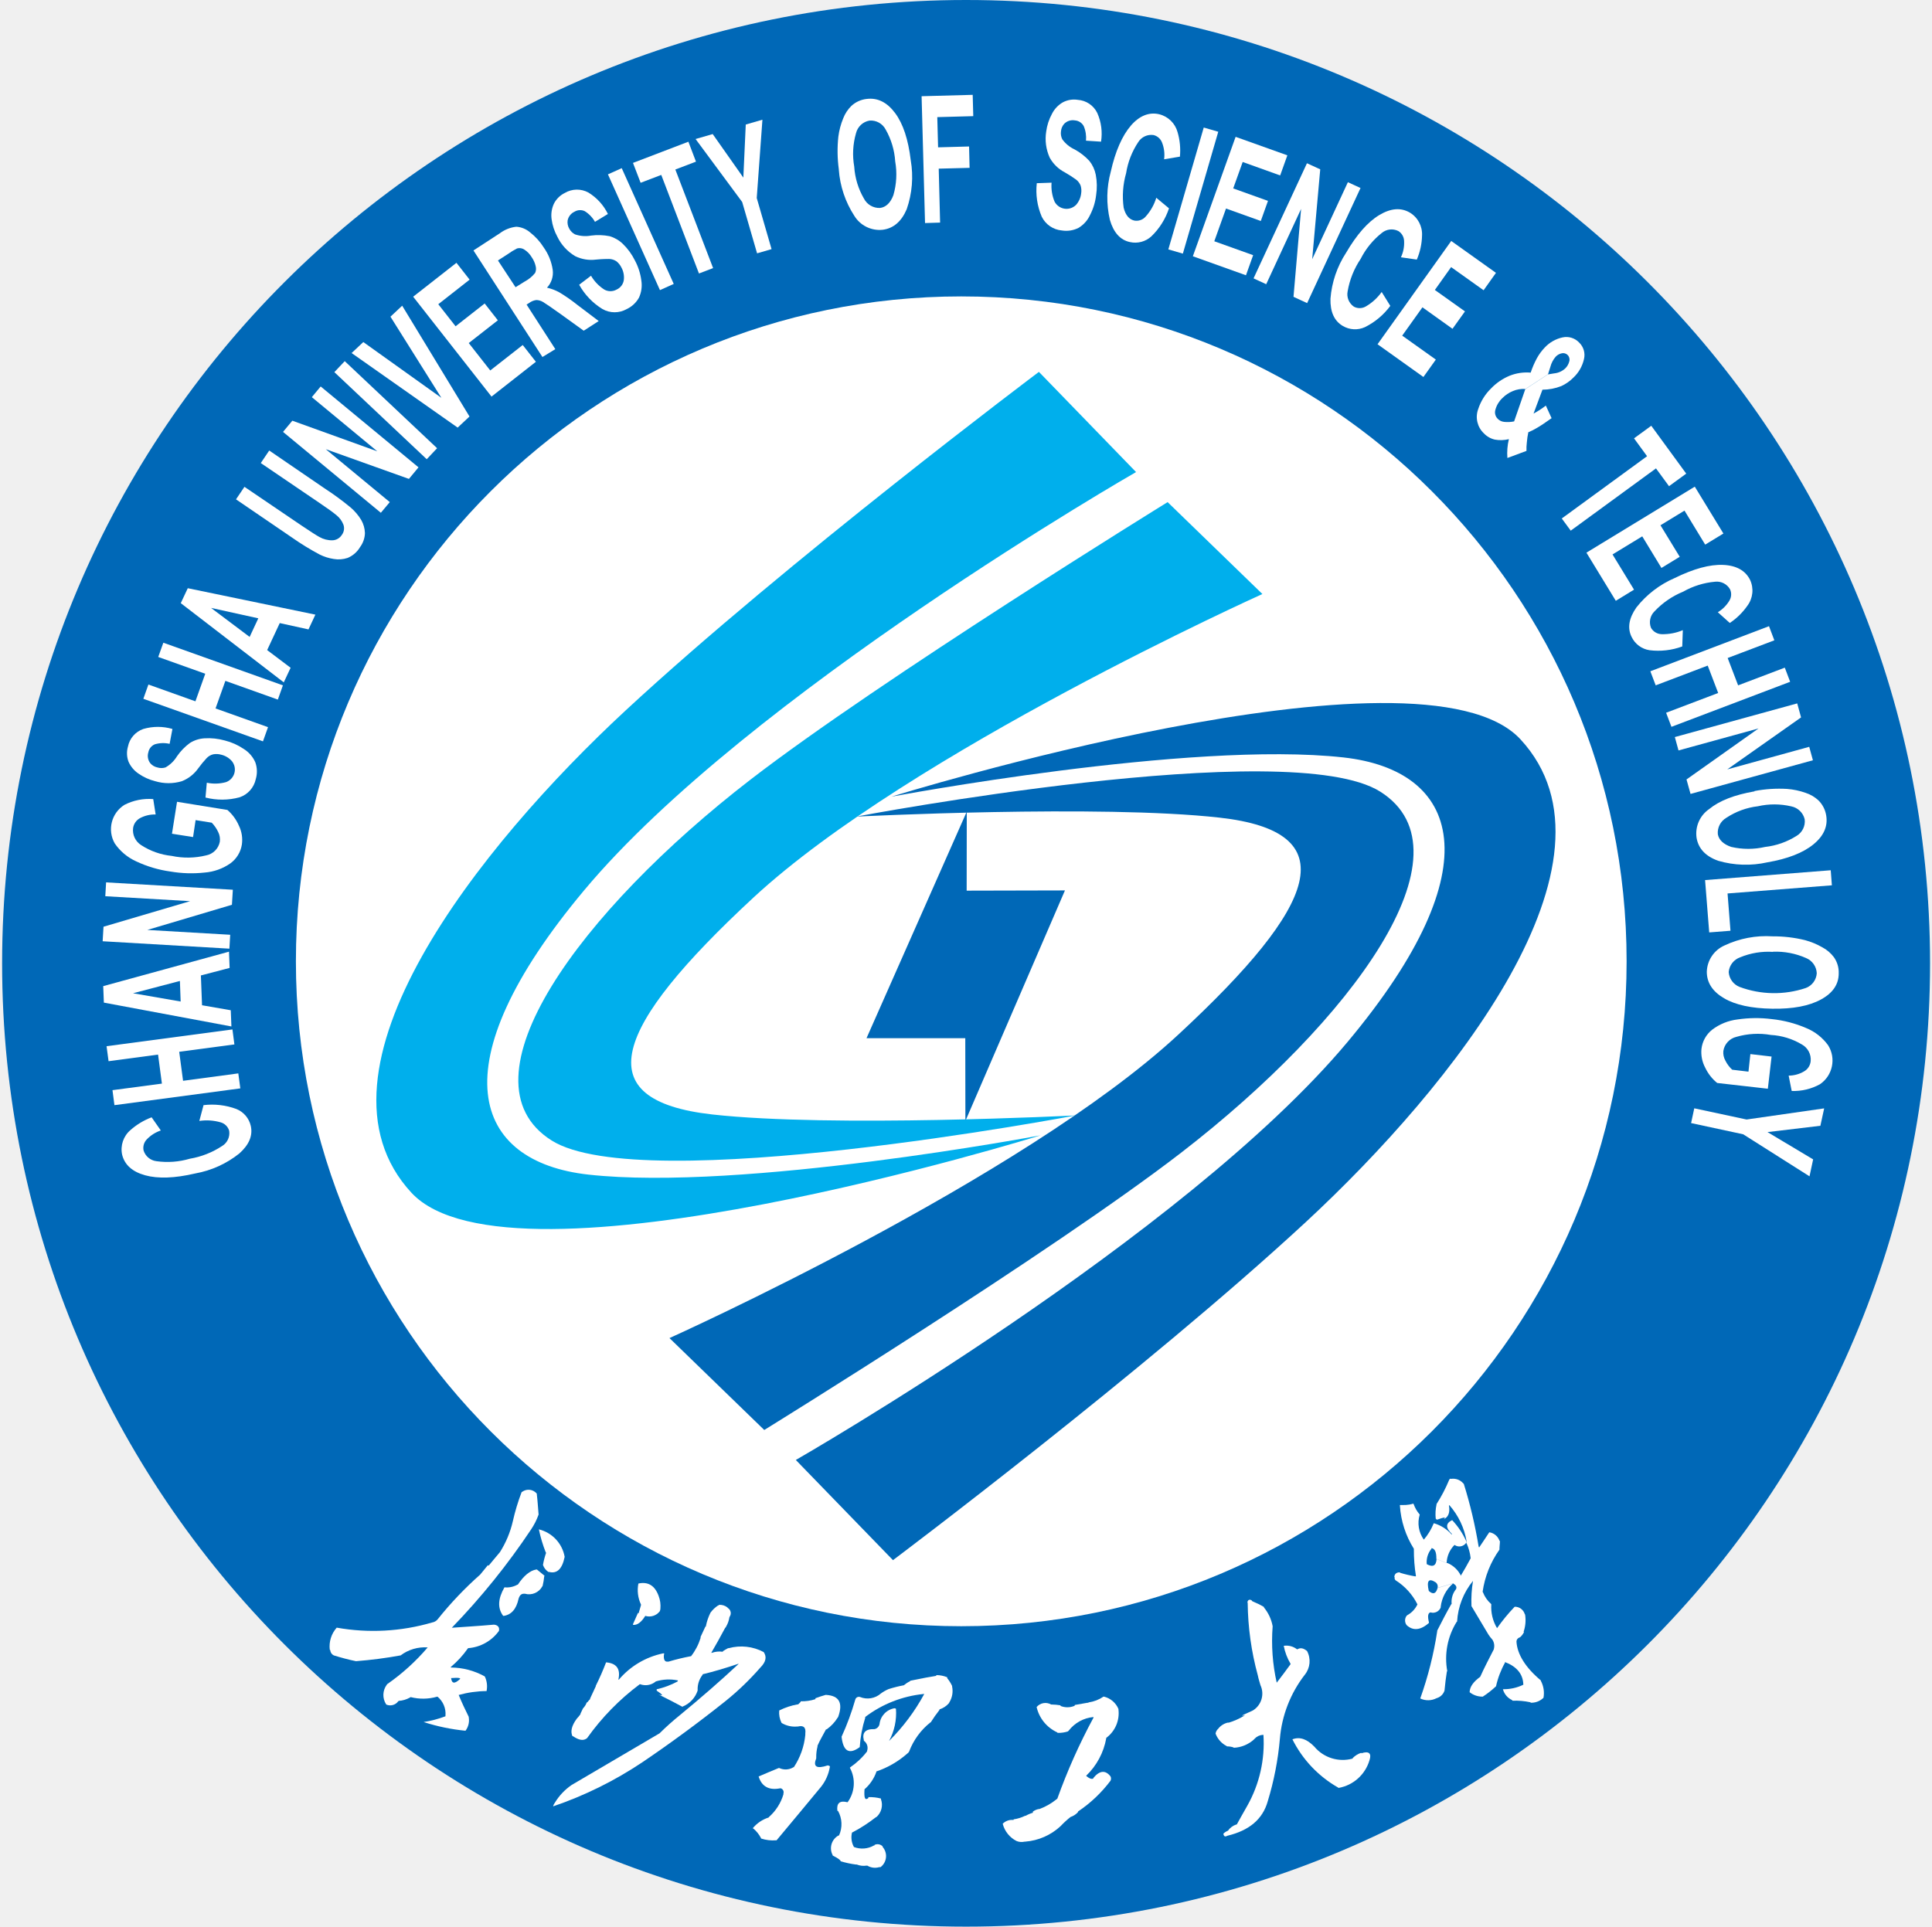
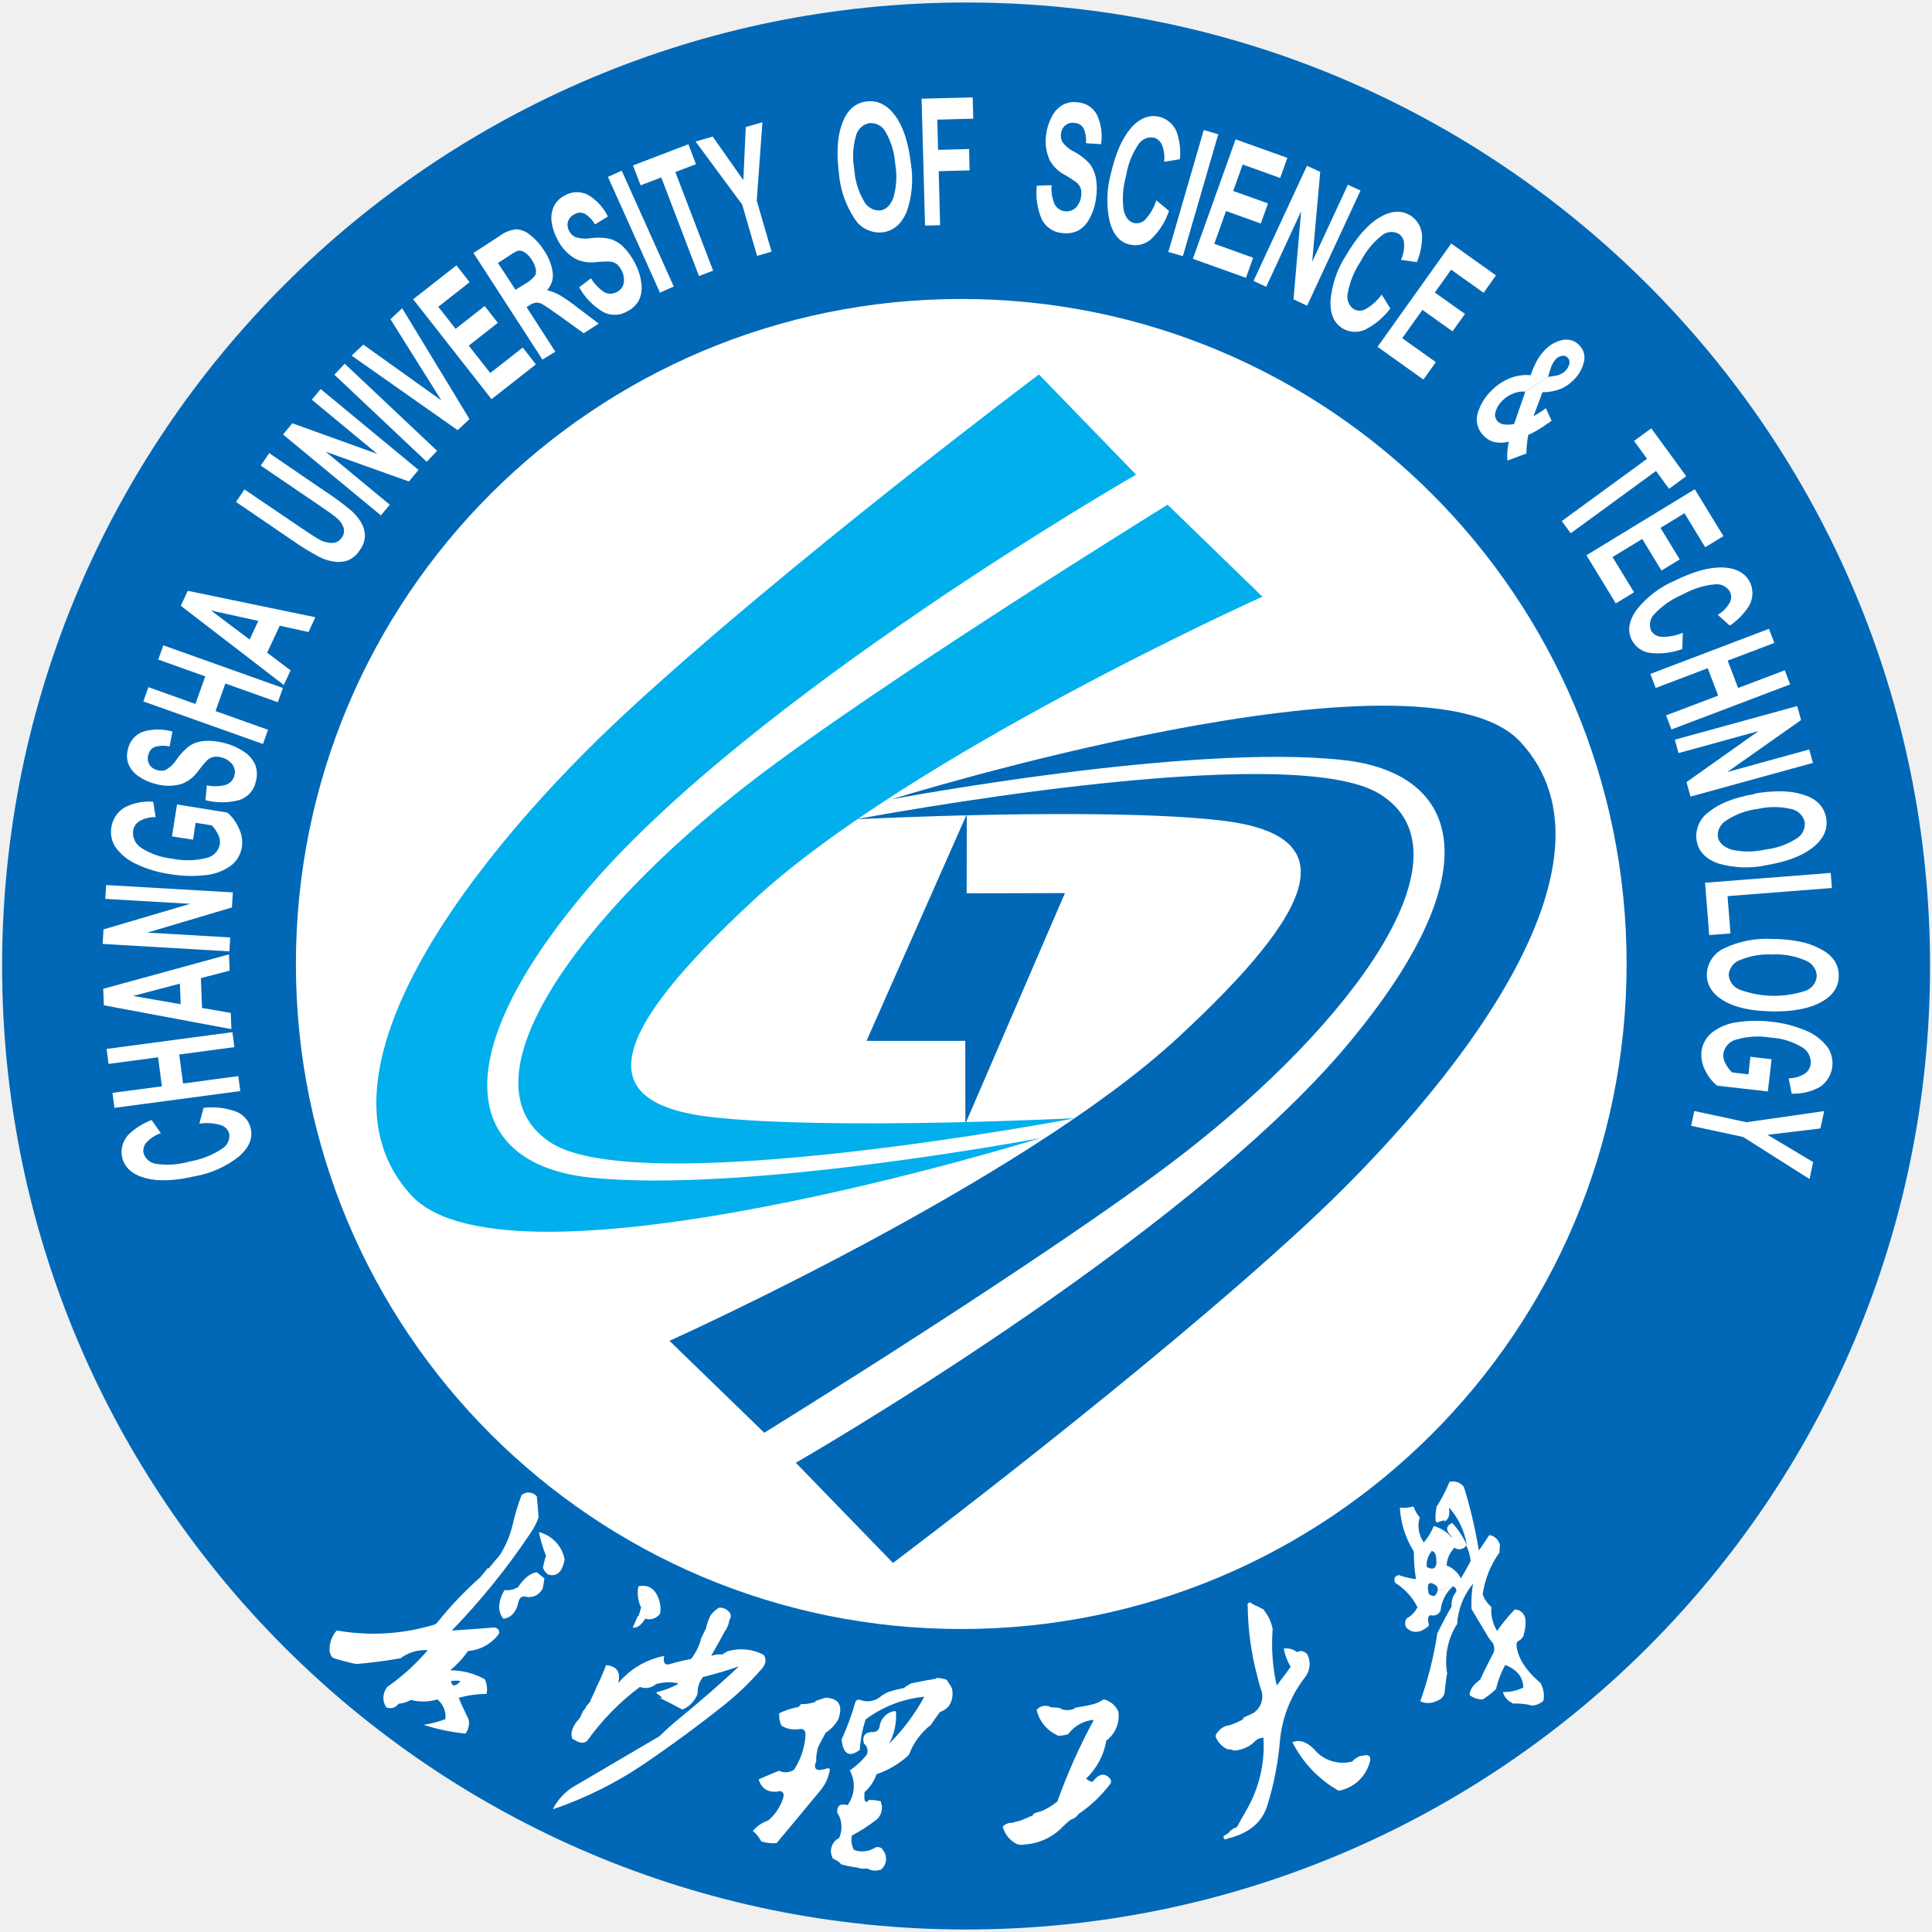
- <svg xmlns="http://www.w3.org/2000/svg" viewBox="0 0 773 771" fill="none">
+ <svg xmlns="http://www.w3.org/2000/svg" viewBox="0 0 773 771" fill="none" width="32" height="32">
  <path fill-rule="evenodd" clip-rule="evenodd" d="M772.223 385.5C772.223 598.405 599.543 771 386.534 771C173.524 771 0.845 598.405 0.845 385.5C0.845 172.594 173.524 0 386.534 0C599.543 0 772.223 172.594 772.223 385.5Z" fill="#0068B7" />
  <path fill-rule="evenodd" clip-rule="evenodd" d="M650.812 384.674C650.826 531.627 531.649 650.764 384.625 650.778C237.601 650.791 118.404 531.672 118.391 384.72C118.378 237.768 237.555 118.63 384.579 118.617C384.595 118.617 384.609 118.617 384.625 118.617C531.635 118.617 650.812 237.736 650.812 384.674Z" fill="white" />
  <path fill-rule="evenodd" clip-rule="evenodd" d="M356.681 318.812C356.681 318.812 568.523 252.976 608.31 295.825C653.343 344.443 580.873 434.899 522.594 488.92C458.198 548.549 357.28 624.339 357.28 624.339L318.411 584.249C318.411 584.249 473.791 495.149 539.2 416.923C598.053 346.535 583.702 308.261 537.544 303.112C476.114 296.285 356.681 318.812 356.681 318.812Z" fill="#0068B7" />
  <path fill-rule="evenodd" clip-rule="evenodd" d="M342.583 326.791C342.583 326.791 515.994 293.873 552.263 316.814C590.51 340.997 540.763 408.626 472.687 461.199C420.848 501.197 305.785 572.251 305.785 572.251L267.861 535.471C267.861 535.471 408.774 472.095 471.422 414.051C527.815 361.847 538.486 332.86 487.982 327.205C440.121 321.826 342.583 326.791 342.583 326.791Z" fill="#0068B7" />
  <path fill-rule="evenodd" clip-rule="evenodd" d="M386.81 324.789L346.7 415.452H386.212L386.258 448.6L426.091 356.328L386.764 356.42L386.81 324.789Z" fill="#0068B7" />
  <path fill-rule="evenodd" clip-rule="evenodd" d="M416.294 454.346C416.294 454.346 204.43 520.206 164.642 477.334C119.587 428.715 192.08 338.26 250.381 284.239C314.778 224.61 415.673 148.82 415.673 148.82L454.541 188.91C454.541 188.91 299.162 278.01 233.753 356.236C174.853 426.624 189.227 464.898 235.386 470.047C296.839 476.874 416.294 454.346 416.294 454.346Z" fill="#00AFEC" />
  <path fill-rule="evenodd" clip-rule="evenodd" d="M430.369 446.374C430.369 446.374 256.959 479.315 220.667 456.373C182.443 432.191 232.166 364.538 300.266 311.989C352.105 271.991 467.167 200.938 467.167 200.938L505.092 237.717C505.092 237.717 364.225 301.139 301.507 359.136C245.161 411.341 234.489 440.329 284.971 445.984C332.74 451.317 430.369 446.374 430.369 446.374Z" fill="#00AFEC" />
  <path fill-rule="evenodd" clip-rule="evenodd" d="M79.754 448.575L81.433 442.254C85.87 441.712 90.373 442.239 94.565 443.793C97.481 444.966 99.637 447.49 100.338 450.552C101.211 454.39 99.694 458.091 95.738 461.609C90.628 465.689 84.581 468.432 78.144 469.586C69.91 471.517 63.218 471.747 58.066 470.322C52.914 468.897 49.878 466.16 48.866 462.091C48.077 458.429 49.368 454.632 52.224 452.207C54.704 450.014 57.565 448.292 60.665 447.126L64.344 452.392C62.222 453.102 60.304 454.315 58.756 455.931C57.599 457.103 57.108 458.78 57.445 460.391C58.166 462.722 60.195 464.406 62.62 464.689C67.078 465.31 71.618 464.974 75.936 463.7C80.56 462.919 84.971 461.182 88.884 458.598C90.974 457.329 92.084 454.917 91.69 452.506C91.21 450.853 89.902 449.572 88.24 449.126C85.484 448.336 82.589 448.147 79.754 448.575Z" fill="white" />
  <path fill-rule="evenodd" clip-rule="evenodd" d="M96.152 435.546L45.785 442.258L45.003 436.258L64.781 433.638L63.241 422.029L43.439 424.673L42.634 418.673L93.001 411.961L93.783 417.96L71.704 420.903L73.245 432.511L95.347 429.546L96.152 435.546Z" fill="white" />
  <path fill-rule="evenodd" clip-rule="evenodd" d="M91.621 380.836L91.874 387.341L80.375 390.352L80.835 402.283L92.334 404.283L92.587 410.765L41.553 401.225L41.3 394.628L91.621 380.836ZM71.98 392.559L53.236 397.479L72.279 400.789L71.98 392.559Z" fill="white" />
  <path fill-rule="evenodd" clip-rule="evenodd" d="M91.782 379.636L41.07 376.671L41.415 370.855L76.074 360.626L42.128 358.649L42.45 353.109L93.162 356.051L92.794 362.074L58.94 372.142L92.104 374.073L91.782 379.636Z" fill="white" />
  <path fill-rule="evenodd" clip-rule="evenodd" d="M77.247 334.973L68.806 333.639L70.83 320.858L90.977 324.122C92.964 325.84 94.537 327.987 95.577 330.398C96.728 332.74 97.145 335.377 96.773 337.961C96.305 340.986 94.65 343.701 92.173 345.501C89.131 347.627 85.572 348.898 81.87 349.179C77.311 349.678 72.705 349.537 68.185 348.765C63.402 348.108 58.748 346.719 54.386 344.65C50.959 343.085 48.025 340.611 45.9 337.501C42.856 332.143 44.581 325.338 49.809 322.077C53.355 320.258 57.336 319.463 61.309 319.778L62.275 325.938C60.124 325.872 57.993 326.364 56.088 327.364C54.571 328.159 53.522 329.626 53.259 331.318C52.899 334.053 54.166 336.745 56.502 338.214C60.167 340.591 64.345 342.064 68.691 342.512C73.247 343.489 77.966 343.418 82.49 342.306C85.234 341.775 87.387 339.641 87.941 336.903C88.137 335.55 87.912 334.17 87.297 332.95C86.652 331.573 85.782 330.315 84.721 329.226L78.259 328.191L77.247 334.973Z" fill="white" />
  <path fill-rule="evenodd" clip-rule="evenodd" d="M82.215 319.159L82.743 313.228C85.278 313.762 87.904 313.683 90.402 312.998C93.192 312.012 94.654 308.953 93.667 306.162C93.475 305.619 93.195 305.109 92.84 304.654C91.702 303.33 90.171 302.406 88.47 302.01C87.453 301.721 86.384 301.668 85.342 301.85C84.321 302.091 83.394 302.627 82.674 303.39C81.484 304.67 80.37 306.022 79.34 307.436C77.701 309.78 75.404 311.589 72.739 312.631C69.28 313.661 65.596 313.661 62.137 312.631C59.721 312.033 57.437 310.999 55.398 309.573C53.668 308.399 52.299 306.767 51.442 304.861C50.697 302.921 50.608 300.788 51.189 298.792C51.834 295.503 54.182 292.804 57.353 291.712C61.153 290.606 65.19 290.606 68.99 291.712L67.863 297.666C65.91 297.222 63.875 297.284 61.953 297.85C60.602 298.408 59.624 299.608 59.354 301.045C58.882 302.548 59.174 304.187 60.136 305.436C60.866 306.293 61.861 306.884 62.965 307.114C64.019 307.449 65.153 307.449 66.207 307.114C68.099 306.047 69.683 304.512 70.807 302.654C72.225 300.601 73.973 298.799 75.982 297.321C77.735 296.222 79.736 295.583 81.8 295.459C84.552 295.287 87.312 295.583 89.965 296.333C92.675 297.011 95.245 298.162 97.555 299.735C99.592 301.008 101.195 302.866 102.155 305.068C102.924 307.229 102.989 309.58 102.339 311.78C101.622 315.187 99.154 317.959 95.853 319.067C91.391 320.276 86.692 320.306 82.215 319.159Z" fill="white" />
  <path fill-rule="evenodd" clip-rule="evenodd" d="M105.213 296.672L57.353 279.639L59.377 273.938L78.19 280.65L82.123 269.616L63.31 262.904L65.356 257.203L113.194 274.26L111.17 279.961L90.172 272.467L86.239 283.501L107.237 290.994L105.213 296.672Z" fill="white" />
  <path fill-rule="evenodd" clip-rule="evenodd" d="M126.188 245.965L123.428 251.873L111.929 249.344L106.892 260.148L116.275 267.228L113.539 273.067L72.325 241.368L75.131 235.391L126.188 245.965ZM103.35 247.436L84.445 243.275L99.878 254.884L103.35 247.436Z" fill="white" />
  <path fill-rule="evenodd" clip-rule="evenodd" d="M94.427 199.828L97.808 194.817L120.646 210.31C124.279 212.77 126.671 214.287 127.821 214.908C129.396 215.803 131.184 216.256 132.996 216.218C134.535 216.175 135.951 215.364 136.767 214.057C137.669 212.875 137.903 211.314 137.389 209.92C136.815 208.45 135.862 207.157 134.628 206.173C133.295 205.046 130.949 203.368 127.614 201.115L104.34 185.3L107.72 180.289L129.799 195.392C133.423 197.742 136.909 200.298 140.24 203.046C141.939 204.487 143.392 206.195 144.541 208.104C145.452 209.696 145.958 211.488 146.013 213.322C145.955 215.337 145.281 217.287 144.081 218.908C142.934 220.873 141.172 222.408 139.068 223.275C137.282 223.864 135.379 224.006 133.525 223.689C131.574 223.394 129.68 222.797 127.913 221.919C124.103 219.898 120.424 217.641 116.897 215.161L94.427 199.828Z" fill="white" />
  <path fill-rule="evenodd" clip-rule="evenodd" d="M152.383 205.205L113.24 172.839L116.966 168.356L150.957 180.609L124.763 158.931L128.304 154.656L167.448 187.022L163.607 191.643L130.35 179.758L155.949 200.93L152.383 205.205Z" fill="white" />
  <path d="M133.779 148.922L137.93 144.524L174.885 179.369L170.735 183.766L133.779 148.922Z" fill="white" />
  <path fill-rule="evenodd" clip-rule="evenodd" d="M183.11 171.116L140.677 141.278L145.369 136.887L176.601 159.208L156.224 126.727L160.916 122.336L187.848 166.679L183.11 171.116Z" fill="white" />
  <path fill-rule="evenodd" clip-rule="evenodd" d="M196.656 158.71L165.308 118.734L182.627 105.172L187.894 111.907L175.359 121.746L182.282 130.573L193.919 121.447L199.186 128.182L187.548 137.285L196.151 148.25L209.145 138.067L214.412 144.779L196.656 158.71Z" fill="white" />
  <path fill-rule="evenodd" clip-rule="evenodd" d="M217.033 142.87L189.434 100.228L200.015 93.332C201.932 91.889 204.205 90.992 206.592 90.734C208.641 90.877 210.587 91.684 212.134 93.033C214.283 94.707 216.12 96.746 217.562 99.056C219.46 101.722 220.691 104.805 221.15 108.044C221.478 110.629 220.635 113.225 218.85 115.124C220.587 115.517 222.258 116.151 223.818 117.009C226.367 118.545 228.81 120.25 231.132 122.112L239.549 128.48L233.546 132.342L223.979 125.446C220.529 122.986 218.298 121.469 217.263 120.848C216.453 120.35 215.523 120.081 214.573 120.067C213.536 120.202 212.553 120.607 211.72 121.239L210.686 121.883L222.184 139.721L217.033 142.87ZM206.27 114.94L209.972 112.642C211.571 111.793 212.98 110.627 214.112 109.217C214.493 108.363 214.566 107.405 214.32 106.504C214.036 105.233 213.504 104.03 212.756 102.964C212.032 101.732 211.033 100.685 209.834 99.906C208.969 99.307 207.879 99.13 206.868 99.424C205.564 100.098 204.311 100.866 203.119 101.723L199.232 104.228L206.27 114.94Z" fill="white" />
  <path fill-rule="evenodd" clip-rule="evenodd" d="M231.729 113.95L236.467 110.341C237.776 112.581 239.595 114.48 241.78 115.881C243.307 116.741 245.175 116.741 246.701 115.881C248.274 115.185 249.372 113.722 249.6 112.019C249.8 110.286 249.455 108.534 248.61 107.008C248.141 106.065 247.475 105.234 246.655 104.571C245.789 103.989 244.776 103.663 243.735 103.629C242.907 103.629 241.159 103.629 238.468 103.881C235.628 104.253 232.739 103.781 230.165 102.525C227.051 100.69 224.553 97.968 222.99 94.709C221.797 92.526 221.017 90.141 220.69 87.675C220.407 85.566 220.734 83.42 221.633 81.491C222.582 79.634 224.107 78.134 225.979 77.215C228.865 75.507 232.435 75.437 235.386 77.031C238.77 79.088 241.49 82.072 243.229 85.629L238.054 88.778C237.068 87.034 235.66 85.564 233.96 84.502C232.638 83.878 231.088 83.965 229.843 84.732C228.425 85.393 227.408 86.692 227.107 88.226C226.954 89.356 227.181 90.504 227.75 91.491C228.265 92.473 229.068 93.275 230.05 93.789C232.12 94.502 234.337 94.669 236.49 94.272C238.963 93.948 241.474 94.033 243.919 94.525C245.906 95.107 247.723 96.164 249.209 97.605C251.187 99.529 252.819 101.776 254.038 104.249C255.361 106.717 256.225 109.404 256.591 112.18C256.977 114.519 256.657 116.92 255.671 119.076C254.567 121.089 252.851 122.699 250.772 123.674C247.76 125.397 244.057 125.397 241.044 123.674C237.153 121.288 233.944 117.939 231.729 113.95Z" fill="white" />
  <path d="M243.237 69.773L248.756 67.297L269.566 113.621L264.047 116.098L243.237 69.773Z" fill="white" />
  <path fill-rule="evenodd" clip-rule="evenodd" d="M279.659 109.444L264.571 69.998L256.315 73.147L253.257 65.193L275.427 56.711L278.463 64.688L270.206 67.837L285.316 107.284L279.659 109.444Z" fill="white" />
  <path fill-rule="evenodd" clip-rule="evenodd" d="M302.911 101.375L296.954 80.847L278.302 55.63L285.155 53.653L297.414 71.078L298.38 49.837L305.049 47.906L302.773 79.238L308.706 99.697L302.911 101.375Z" fill="white" />
  <path fill-rule="evenodd" clip-rule="evenodd" d="M335.615 67.769C335.019 63.417 334.957 59.009 335.431 54.643C335.755 52.148 336.403 49.705 337.363 47.379C338.085 45.491 339.207 43.782 340.651 42.368C342.353 40.801 344.515 39.826 346.815 39.586C351.185 39.057 354.956 40.965 358.153 45.264C361.35 49.563 363.398 55.838 364.386 64.091C365.52 70.665 364.965 77.42 362.776 83.722C360.676 88.657 357.471 91.4 353.162 91.952C348.609 92.44 344.182 90.254 341.801 86.343C338.225 80.83 336.097 74.505 335.615 67.953V67.769ZM341.778 66.688C342.063 71.192 343.395 75.569 345.665 79.469C346.893 81.869 349.41 83.333 352.105 83.216C354.404 82.941 356.267 81.239 357.441 78.113C358.717 73.723 358.969 69.099 358.176 64.597C357.889 60.109 356.582 55.747 354.359 51.839C353.123 49.463 350.589 48.052 347.919 48.252C345.263 48.707 343.131 50.694 342.491 53.31C341.236 57.649 340.992 62.218 341.778 66.665V66.688Z" fill="white" />
  <path fill-rule="evenodd" clip-rule="evenodd" d="M370.113 89.261L368.733 38.505L389.179 37.953L389.408 46.481L375.011 46.872L375.333 58.964L387.729 58.619L387.937 67.17L375.587 67.492L376.139 89.077L370.113 89.261Z" fill="white" />
  <path fill-rule="evenodd" clip-rule="evenodd" d="M414.823 73.31L420.733 73.103C420.525 75.683 420.936 78.275 421.929 80.666C423.309 83.311 426.574 84.337 429.22 82.957C429.702 82.705 430.144 82.383 430.53 81.999C431.669 80.714 432.384 79.108 432.577 77.402C432.745 76.365 432.673 75.304 432.37 74.298C431.993 73.319 431.349 72.467 430.507 71.839C429.068 70.799 427.571 69.84 426.022 68.965C423.479 67.649 421.384 65.609 419.997 63.103C418.508 59.815 418.019 56.162 418.595 52.598C418.923 50.132 419.703 47.748 420.894 45.564C421.855 43.642 423.357 42.043 425.218 40.967C427.053 39.982 429.162 39.627 431.221 39.955C434.571 40.177 437.548 42.178 439.017 45.196C440.617 48.802 441.147 52.793 440.535 56.69L434.509 56.299C434.691 54.316 434.385 52.319 433.612 50.483C432.909 49.166 431.582 48.3 430.093 48.185C428.545 47.903 426.959 48.392 425.839 49.495C425.064 50.327 424.594 51.396 424.504 52.529C424.343 53.621 424.52 54.736 425.011 55.724C426.266 57.473 427.954 58.866 429.909 59.77C432.126 60.967 434.13 62.521 435.843 64.368C437.134 65.982 438.016 67.882 438.419 69.908C438.934 72.615 438.983 75.391 438.557 78.114C438.233 80.891 437.407 83.586 436.119 86.068C435.137 88.2 433.534 89.986 431.52 91.194C429.461 92.236 427.127 92.598 424.85 92.229C421.384 91.929 418.329 89.835 416.801 86.712C414.995 82.49 414.314 77.873 414.823 73.31Z" fill="white" />
  <path fill-rule="evenodd" clip-rule="evenodd" d="M462.637 79.144L467.72 83.374C466.317 87.621 463.902 91.463 460.682 94.569C458.37 96.707 455.15 97.567 452.08 96.868C448.216 96.04 445.549 93.075 444.077 88.017C442.586 81.652 442.706 75.016 444.421 68.708C446.261 60.455 449.021 54.295 452.425 50.318C455.829 46.341 459.739 44.755 463.81 45.72C467.369 46.599 470.178 49.334 471.146 52.87C472.083 56.052 472.402 59.383 472.089 62.685L465.765 63.743C466.055 61.52 465.786 59.261 464.982 57.168C464.433 55.611 463.135 54.436 461.533 54.042C459.113 53.688 456.712 54.797 455.415 56.869C452.917 60.616 451.262 64.859 450.562 69.305C449.277 73.784 448.941 78.482 449.574 83.098C450.309 86.071 451.735 87.795 453.851 88.27C455.576 88.582 457.334 87.94 458.451 86.592C460.369 84.441 461.798 81.9 462.637 79.144Z" fill="white" />
  <path d="M467.458 99.805L481.623 51.038L487.432 52.724L473.267 101.49L467.458 99.805Z" fill="white" />
  <path fill-rule="evenodd" clip-rule="evenodd" d="M477.264 102.549L494.375 54.758L515.074 62.16L512.199 70.205L497.204 64.826L493.409 75.4L507.323 80.389L504.449 88.434L490.534 83.446L485.842 96.549L501.389 102.112L498.515 110.158L477.264 102.549Z" fill="white" />
  <path fill-rule="evenodd" clip-rule="evenodd" d="M501.55 111.395L522.917 65.328L528.229 67.765L525.01 103.74L539.292 72.914L544.351 75.236L522.986 121.303L517.535 118.774L520.571 83.603L506.611 113.74L501.55 111.395Z" fill="white" />
  <path fill-rule="evenodd" clip-rule="evenodd" d="M552.814 116.845L556.265 122.408C553.606 126.007 550.129 128.922 546.122 130.914C543.264 132.216 539.947 132.036 537.245 130.431C533.841 128.431 532.185 124.799 532.323 119.535C532.832 112.977 534.982 106.653 538.578 101.145C542.856 93.835 547.279 88.808 551.849 86.065C556.448 83.306 560.496 82.985 564.084 85.077C567.287 87.003 569.162 90.541 568.96 94.272C568.893 97.58 568.183 100.844 566.867 103.88L560.519 102.961C561.474 100.931 561.909 98.695 561.785 96.455C561.739 94.821 560.873 93.319 559.485 92.456C557.302 91.364 554.675 91.681 552.814 93.26C549.294 96.059 546.421 99.589 544.397 103.605C541.773 107.505 540.002 111.915 539.2 116.547C538.705 118.925 539.696 121.366 541.706 122.73C543.243 123.551 545.103 123.49 546.582 122.569C549.038 121.119 551.161 119.169 552.814 116.845Z" fill="white" />
  <path fill-rule="evenodd" clip-rule="evenodd" d="M551.158 137.761L580.643 96.43L598.537 109.188L593.591 116.153L580.597 106.889L574.089 116.038L586.14 124.612L581.149 131.577L569.121 122.98L561.025 134.313L574.48 143.899L569.511 150.864L551.158 137.761Z" fill="white" />
  <path fill-rule="evenodd" clip-rule="evenodd" d="M610.841 180.404L603.113 183.277C602.911 180.748 603.113 178.203 603.711 175.737C601.873 176.193 599.962 176.256 598.099 175.921C596.43 175.54 594.912 174.677 593.729 173.439C591.075 170.954 590.17 167.123 591.429 163.715C592.456 160.57 594.231 157.722 596.605 155.416C598.698 153.237 601.218 151.515 604.01 150.359C606.68 149.294 609.564 148.869 612.428 149.118C613.09 147.117 613.929 145.178 614.935 143.325C615.797 141.758 616.864 140.313 618.108 139.026C620.001 137.009 622.464 135.614 625.169 135.026C627.602 134.487 630.139 135.274 631.838 137.095C633.619 138.808 634.347 141.342 633.747 143.739C633.106 146.566 631.632 149.136 629.516 151.118C628.115 152.545 626.461 153.698 624.64 154.52C622.25 155.455 619.709 155.939 617.142 155.945L613.577 165.508C615.302 164.579 616.949 163.51 618.499 162.313L620.799 167.347C618.223 169.186 616.261 170.489 614.912 171.255C613.814 171.916 612.669 172.492 611.485 172.979C611.199 174.344 611 175.726 610.887 177.117C610.753 178.207 610.708 179.306 610.749 180.404H610.841ZM610.312 155.669C608.599 155.538 606.878 155.822 605.298 156.497C603.727 157.139 602.304 158.093 601.112 159.301C599.78 160.55 598.817 162.14 598.33 163.899C597.908 165.218 598.274 166.663 599.272 167.623C599.93 168.291 600.8 168.713 601.733 168.818C603.092 168.975 604.466 168.913 605.804 168.634L610.265 155.761L619.35 149.83L621.811 149.417C623.458 149.265 625.008 148.578 626.227 147.463C627.041 146.681 627.614 145.684 627.883 144.589C628.138 143.688 627.883 142.719 627.216 142.061C626.616 141.455 625.751 141.195 624.916 141.371C623.975 141.555 623.113 142.03 622.455 142.727C621.436 143.89 620.703 145.276 620.316 146.773L619.373 149.761L610.312 155.669Z" fill="white" />
  <path fill-rule="evenodd" clip-rule="evenodd" d="M624.87 207.485L659 182.567L653.78 175.417L660.679 170.383L674.662 189.532L667.786 194.566L662.565 187.44L628.457 212.358L624.87 207.485Z" fill="white" />
  <path fill-rule="evenodd" clip-rule="evenodd" d="M634.736 221.163L678.089 194.75L689.542 213.508L682.252 217.944L673.972 204.336L664.359 210.198L672.064 222.818L664.75 227.277L657.068 214.634L645.178 221.875L653.78 235.966L646.489 240.426L634.736 221.163Z" fill="white" />
  <path fill-rule="evenodd" clip-rule="evenodd" d="M673.305 252.173L673.075 258.701C668.88 260.241 664.377 260.754 659.943 260.195C656.836 259.708 654.17 257.722 652.813 254.885C651.065 251.345 651.703 247.414 654.722 243.093C658.77 237.959 664.035 233.914 670.04 231.323C677.628 227.599 684.092 225.829 689.427 226.059C694.763 226.289 698.351 228.358 700.191 232.013C701.787 235.406 701.38 239.401 699.133 242.403C697.242 245.125 694.855 247.462 692.096 249.299L687.311 245.001C689.195 243.865 690.775 242.286 691.911 240.403C692.776 239.017 692.879 237.286 692.188 235.806C690.971 233.691 688.609 232.507 686.185 232.794C681.702 233.194 677.357 234.55 673.443 236.771C669.085 238.55 665.163 241.247 661.944 244.679C660.212 246.389 659.67 248.968 660.564 251.23C661.425 252.747 663.006 253.713 664.75 253.782C667.685 253.867 670.603 253.32 673.305 252.173Z" fill="white" />
  <path fill-rule="evenodd" clip-rule="evenodd" d="M660.311 268.631L707.78 250.586L709.919 256.24L691.244 263.321L695.43 274.263L714.105 267.182L716.243 272.837L668.751 290.86L666.613 285.228L687.449 277.32L683.263 266.355L662.45 274.263L660.311 268.631Z" fill="white" />
  <path fill-rule="evenodd" clip-rule="evenodd" d="M670.109 294.954L719.073 281.484L720.614 287.093L691.083 307.896L723.879 298.862L725.351 304.241L676.387 317.712L674.777 311.919L703.594 291.506L671.58 300.31L670.109 294.954Z" fill="white" />
  <path fill-rule="evenodd" clip-rule="evenodd" d="M701.938 316.56C706.256 315.737 710.66 315.452 715.048 315.709C717.559 315.909 720.032 316.433 722.407 317.272C724.334 317.893 726.101 318.927 727.582 320.306C729.215 321.932 730.294 324.033 730.664 326.306C731.4 330.658 729.691 334.529 725.535 337.915C721.38 341.301 715.248 343.692 707.136 345.087C700.628 346.549 693.852 346.335 687.449 344.466C682.436 342.673 679.537 339.616 678.802 335.271C678.156 330.793 680.109 326.338 683.839 323.778C687.956 320.398 694.028 318.054 702.03 316.674L701.938 316.56ZM703.319 322.651C698.822 323.18 694.515 324.755 690.738 327.249C688.406 328.591 687.068 331.168 687.311 333.846C687.725 336.145 689.611 337.892 692.693 338.926C697.15 339.949 701.782 339.949 706.24 338.926C710.706 338.425 715 336.917 718.797 334.513C721.111 333.145 722.391 330.536 722.062 327.869C721.444 325.253 719.363 323.235 716.727 322.697C712.321 321.658 707.732 321.642 703.319 322.651Z" fill="white" />
  <path fill-rule="evenodd" clip-rule="evenodd" d="M682.206 352.189L732.481 348.258L732.941 354.281L691.198 357.545L692.371 372.464L683.862 373.131L682.206 352.189Z" fill="white" />
  <path fill-rule="evenodd" clip-rule="evenodd" d="M709.206 374.7C713.601 374.668 717.98 375.185 722.246 376.24C724.661 376.897 726.98 377.863 729.147 379.113C730.952 380.067 732.522 381.41 733.746 383.044C735.083 384.936 735.761 387.212 735.678 389.527C735.678 393.924 733.302 397.412 728.548 399.986C723.833 402.561 717.348 403.802 709.045 403.664C700.743 403.526 694.395 402.17 689.795 399.48C685.195 396.791 682.896 393.251 682.896 388.86C683.043 384.29 685.795 380.205 689.979 378.355C695.975 375.527 702.592 374.27 709.206 374.7ZM709.459 380.93C704.952 380.626 700.435 381.366 696.258 383.09C693.702 383.98 691.904 386.281 691.658 388.975C691.83 391.646 693.535 393.975 696.027 394.952C704.536 398.11 713.868 398.264 722.476 395.389C725 394.467 726.734 392.138 726.893 389.458C726.771 386.775 725.101 384.408 722.614 383.389C718.451 381.543 713.918 380.679 709.367 380.861L709.459 380.93Z" fill="white" />
  <path fill-rule="evenodd" clip-rule="evenodd" d="M700.329 421.822L708.815 422.811L707.32 435.684L687.058 433.385C685.028 431.739 683.392 429.656 682.275 427.293C681.04 424.992 680.513 422.376 680.757 419.776C681.104 416.733 682.652 413.951 685.057 412.053C688.016 409.814 691.515 408.4 695.2 407.961C699.733 407.292 704.338 407.244 708.884 407.823C713.64 408.31 718.293 409.519 722.683 411.409C726.191 412.846 729.227 415.234 731.446 418.305C734.707 423.523 733.277 430.385 728.203 433.868C724.742 435.787 720.821 436.725 716.865 436.58L715.646 430.443C717.805 430.433 719.924 429.854 721.786 428.764C723.284 427.921 724.279 426.404 724.454 424.696C724.732 421.944 723.337 419.291 720.913 417.96C717.155 415.714 712.909 414.413 708.54 414.167C703.942 413.363 699.222 413.623 694.74 414.926C692.019 415.572 689.956 417.797 689.519 420.558C689.379 421.914 689.668 423.282 690.348 424.466C691.021 425.827 691.941 427.05 693.061 428.075L699.57 428.856L700.329 421.822Z" fill="white" />
  <path fill-rule="evenodd" clip-rule="evenodd" d="M677.882 443.523L698.811 448.006L729.859 443.546L728.341 450.512L707.182 453.04L725.443 463.959L723.994 470.741L697.454 453.914L676.617 449.431L677.882 443.523Z" fill="white" />
  <path fill-rule="evenodd" clip-rule="evenodd" d="M225.91 622.958C224.94 617.597 220.903 613.31 215.607 612.016C216.254 615.153 217.171 618.229 218.345 621.211L218.505 621.372C217.965 622.93 217.549 624.528 217.263 626.153V626.314C217.658 627.433 218.41 628.394 219.402 629.049H219.655C222.829 629.877 224.922 627.923 225.91 623.073V622.958Z" fill="white" />
  <path fill-rule="evenodd" clip-rule="evenodd" d="M217.746 630.798L217.884 630.614L217.631 630.385L214.825 628.086H214.573C212.088 628.477 209.604 630.523 207.167 634.155H207.006C205.434 635.04 203.624 635.41 201.831 635.212C199.209 639.809 199.048 643.465 201.233 646.522L201.417 646.66C204.545 646.246 206.592 643.97 207.488 639.763C207.948 638.292 208.639 637.649 210.064 637.787C212.769 638.531 215.63 637.311 216.964 634.844L217.102 634.66C217.405 633.389 217.619 632.1 217.746 630.798Z" fill="white" />
  <path fill-rule="evenodd" clip-rule="evenodd" d="M560.106 602.271V602.501C560.492 608.638 562.414 614.583 565.694 619.787V620.017C565.676 623.596 565.954 627.171 566.522 630.706L566.338 630.844C564.254 630.495 562.196 630.01 560.174 629.396L560.037 629.212C558.702 629.212 557.967 629.879 557.875 631.028L558.013 631.212C557.895 631.665 558.059 632.143 558.426 632.43C562.146 634.782 565.151 638.106 567.12 642.039C566.26 643.871 564.843 645.384 563.072 646.361L562.796 646.591C561.964 647.701 561.964 649.227 562.796 650.338C565.257 652.637 568.293 652.499 571.72 649.464V649.211C571.167 646.913 571.282 645.579 572.249 645.258H572.41C574.061 645.733 575.802 644.878 576.435 643.281V643.005C576.86 639.391 578.615 636.065 581.356 633.672L575.169 635.488C574.549 637.787 573.421 638.154 571.789 636.775L571.651 636.591C570.731 632.568 571.651 631.488 574.296 633.143C575.061 633.635 575.415 634.566 575.169 635.442L581.356 633.626C582.529 634.315 582.966 635.028 582.575 635.925C581.223 637.589 580.586 639.722 580.804 641.855L580.62 642.016C578.757 645.28 576.917 648.798 575.031 652.545V652.797C573.634 661.958 571.361 670.964 568.247 679.693C570.322 680.679 572.739 680.635 574.779 679.578L575.123 679.463C576.499 678.969 577.557 677.851 577.976 676.451V676.291C578.206 673.785 578.504 671.394 578.895 668.935L579.056 668.774C577.815 661.963 579.15 654.933 582.805 649.05L582.989 648.913C583.334 642.961 585.555 637.272 589.337 632.66V632.775C588.803 635.98 588.603 639.23 588.739 642.476V642.729C591.429 647.326 593.775 651.096 595.523 654.108C595.995 654.832 596.526 655.517 597.11 656.154C597.814 657.234 598.031 658.56 597.708 659.809V659.97C595.799 663.716 593.89 667.325 592.235 671.026C589.474 673.049 588.049 675.026 588.003 677.187C589.431 678.318 591.195 678.941 593.017 678.957H593.269C595.086 677.785 596.795 676.454 598.376 674.98L598.56 674.819C599.293 671.514 600.501 668.33 602.148 665.372V665.119C606.747 666.866 609.346 669.854 609.484 674.038V674.199C606.94 675.426 604.144 676.042 601.319 675.992C601.834 677.897 603.164 679.479 604.953 680.313L605.183 680.589C607.577 680.5 609.971 680.709 612.313 681.21L612.474 681.394C614.249 681.454 615.978 680.828 617.303 679.647L617.556 679.417C617.977 677.102 617.604 674.714 616.499 672.636V672.475C610.266 667.257 607.069 661.946 606.747 657.004C606.747 656.154 607.207 655.533 608.242 655.142C608.886 654.574 609.403 653.878 609.759 653.096L609.599 652.912L609.713 652.66C610.381 650.542 610.547 648.299 610.196 646.108L610.058 645.924C609.527 644.163 607.897 642.966 606.056 642.982L605.873 643.143C603.366 645.77 601.059 648.584 598.973 651.556C597.248 648.678 596.448 645.34 596.674 641.993L596.536 641.809C595.116 640.554 594.02 638.977 593.338 637.212L593.2 637.005C594.063 630.922 596.375 625.137 599.939 620.132V619.971C599.939 618.822 600.124 617.833 600.124 616.753L599.916 616.477C599.27 614.742 597.743 613.486 595.915 613.19L595.753 613.351C594.282 615.65 592.948 617.535 591.797 619.282L591.59 618.822C590.204 610.365 588.229 602.016 585.68 593.835L585.427 593.582C584.22 592.2 582.389 591.531 580.574 591.812C580.253 591.628 580 591.812 579.77 592.317C578.387 595.655 576.708 598.864 574.756 601.903V602.087C574.353 603.935 574.245 605.836 574.434 607.719C574.733 608.087 574.962 608.179 575.077 608.11C577.907 607.098 578.757 607.029 577.584 607.995C579.493 607.144 580.23 605.282 579.724 602.478L579.908 602.34C583.527 606.448 585.92 611.489 586.807 616.891L586.646 617.466L586.807 617.65C587.623 619.466 588.16 621.397 588.394 623.373V623.649C587.037 626.178 585.726 628.5 584.553 630.408V630.637C583.437 628.323 581.517 626.491 579.148 625.488H578.895L574.779 623.856C574.618 626.615 573.306 627.258 570.846 625.948C570.627 623.718 571.305 621.493 572.732 619.764V619.512C574.135 619.718 574.756 621.19 574.687 623.856L578.803 625.488C578.895 622.762 580.023 620.174 581.955 618.247C583.435 619.298 585.489 618.96 586.554 617.489L586.715 616.914C585.321 613.742 583.391 610.834 581.011 608.317C578.39 609.604 578.321 611.351 580.873 613.811V614.155C578.969 611.96 576.469 610.362 573.675 609.558L573.56 609.788C572.607 612.096 571.296 614.236 569.673 616.132C567.601 613.227 566.998 609.523 568.04 606.11L567.902 605.926C566.897 604.735 566.117 603.372 565.602 601.903L565.465 601.719C563.257 602.409 561.67 602.271 560.106 602.271Z" fill="white" />
  <path fill-rule="evenodd" clip-rule="evenodd" d="M501.114 640.802L500.907 640.641L500.792 640.411C499.917 639.928 499.274 640.204 499.09 641.216L499.205 641.423C499.304 651.227 500.665 660.976 503.252 670.433C503.528 671.858 503.965 673.099 504.311 674.364C505.987 677.947 504.771 682.219 501.458 684.386L501.137 684.547L497.066 686.432C497.181 686.639 497.342 686.708 497.709 686.432H497.916V686.547C495.902 687.775 493.738 688.74 491.477 689.42V689.305C489.948 689.6 488.568 690.411 487.567 691.604L487.406 691.811C486.843 692.315 486.47 692.997 486.349 693.742C487.144 695.884 488.71 697.655 490.741 698.707L490.948 698.868C491.806 698.864 492.662 698.995 493.478 699.259L493.662 699.42C496.703 699.277 499.593 698.064 501.826 695.995L501.987 695.788C502.846 694.873 504.023 694.321 505.276 694.248H505.506C506.152 704.103 503.924 713.932 499.09 722.545C497.112 726.063 495.663 728.568 494.835 730.131H494.628C493.296 730.568 492.145 731.423 491.339 732.568L491.132 732.683C490.502 732.954 489.934 733.343 489.453 733.832C489.637 734.775 490.075 735.12 490.81 734.752L491.132 734.614C499.779 732.522 505.207 728.062 507.231 720.821C509.717 712.693 511.343 704.326 512.084 695.857C512.852 686.513 516.32 677.591 522.065 670.18C524.241 667.479 524.583 663.739 522.94 660.686C521.491 659.537 520.363 659.284 519.122 659.996H518.915C517.473 658.875 515.644 658.371 513.832 658.594H513.625C514.098 661.134 515.019 663.569 516.338 665.789V665.996C514.522 668.525 512.682 670.961 510.819 673.375C509.161 666.012 508.609 658.443 509.186 650.916V650.756C508.683 648.011 507.486 645.439 505.713 643.285V643.078C504.242 642.204 502.724 641.469 501.114 640.802Z" fill="white" />
  <path fill-rule="evenodd" clip-rule="evenodd" d="M447.504 684.156V683.903C446.466 681.439 444.327 679.607 441.731 678.961H441.501C439.73 680.163 437.708 680.95 435.59 681.26L435.36 681.421H435.016L430.024 682.294V682.524L429.817 682.685C428.053 683.389 426.085 683.389 424.32 682.685V682.432C423.157 682.237 421.982 682.129 420.802 682.11H420.572C418.643 680.993 416.19 681.421 414.754 683.122C415.779 687.6 418.831 691.347 423.01 693.259L423.171 693.466C424.6 693.505 426.022 693.294 427.38 692.846V692.731L427.587 692.57C429.988 689.453 433.58 687.478 437.499 687.122V687.398C431.864 697.82 427.028 708.656 423.033 719.81L422.826 719.948C420.759 721.64 418.429 722.984 415.926 723.925H415.696C414.813 724.072 413.978 724.426 413.258 724.959V725.304V725.419C412.253 725.706 411.29 726.115 410.384 726.637H410.153C408.705 727.352 407.152 727.833 405.554 728.062V728.292H405.209C403.707 728.193 402.236 728.757 401.184 729.832C401.95 732.816 403.96 735.329 406.704 736.729C407.738 737.159 408.882 737.246 409.969 736.982H410.223C415.487 736.572 420.458 734.393 424.32 730.798C425.567 729.481 426.904 728.251 428.322 727.12C429.484 726.738 430.523 726.058 431.336 725.143V724.913C436.328 721.566 440.723 717.401 444.33 712.592C444.589 712.054 444.589 711.429 444.33 710.891C442.306 708.27 439.96 708.454 437.43 711.534V711.764C436.533 712.063 435.728 711.603 434.763 710.822L434.578 710.615C438.764 706.606 441.575 701.376 442.604 695.673V695.466C446.149 692.848 448.019 688.531 447.504 684.156Z" fill="white" />
  <path fill-rule="evenodd" clip-rule="evenodd" d="M535.359 715.327L535.566 715.488C541.463 714.445 546.255 710.151 547.939 704.408C548.859 701.65 547.709 700.615 544.673 701.627V701.42C543.37 701.836 542.185 702.562 541.224 703.535V703.742C535.607 705.309 529.593 703.438 525.86 698.96C522.894 695.926 520.064 694.914 517.098 696.041C521.143 704.132 527.498 710.845 535.359 715.327Z" fill="white" />
  <path fill-rule="evenodd" clip-rule="evenodd" d="M287.57 642.455H287.317C286.147 643.232 285.121 644.202 284.282 645.329C283.43 647.023 282.812 648.825 282.442 650.685V650.914H282.235L280.303 655.052V655.282V655.489C279.481 658.135 278.187 660.613 276.485 662.799H276.301C273.338 663.36 270.406 664.075 267.516 664.937H267.239C265.975 665.121 265.469 664.224 265.63 662.224C265.837 661.81 265.837 661.535 265.261 661.65C258.38 663.091 252.175 666.778 247.622 672.132H247.415C248.364 667.902 246.724 665.603 242.492 665.236C241.279 668.429 239.905 671.559 238.376 674.615V674.821C237.686 676.316 236.95 677.925 236.237 679.419L236.099 679.764V679.948C235.694 680.357 235.317 680.796 234.973 681.258H234.766C234.443 682.164 233.926 682.989 233.247 683.672L232.396 685.465L232.235 685.809V686.016C231.784 686.637 231.293 687.23 230.764 687.786C228.624 690.706 228.21 692.959 229.039 694.798H229.269C231.568 696.361 233.316 696.683 234.65 695.74L234.881 695.579C240.742 687.331 247.858 680.049 255.97 673.994H256.131C258.176 674.746 260.462 674.389 262.18 673.051L262.387 672.867C265.266 671.987 268.32 671.854 271.264 672.477L271.057 672.913C268.435 674.32 265.634 675.364 262.731 676.017C262.764 676.191 262.764 676.371 262.731 676.545C265.307 678.269 265.584 678.844 263.468 678.063C267.17 679.925 270.367 681.557 273.104 683.051V682.936C275.963 681.796 278.171 679.446 279.129 676.522V676.339C279.035 674.169 279.712 672.035 281.038 670.316L281.176 669.994C285.776 668.891 290.537 667.465 295.344 665.833H295.551C288.169 672.73 280.349 679.511 272.092 686.315C269.233 688.618 266.492 691.067 263.882 693.648C252.198 700.544 240.462 707.441 228.671 714.337C225.986 716.19 223.721 718.587 222.024 721.371C221.678 721.81 221.435 722.32 221.311 722.865C233.972 718.548 246.009 712.588 257.119 705.142C268.343 697.533 279.405 689.418 290.376 680.66C295.353 676.642 299.971 672.196 304.176 667.373C306.476 665.075 306.866 663.029 305.555 661.121C301.271 658.84 296.278 658.282 291.595 659.558H291.319C290.652 659.903 289.917 660.339 289.203 660.776V661.006C287.735 660.781 286.234 660.923 284.833 661.42H284.581C286.329 658.477 288.146 655.144 290.146 651.42L290.353 651.259L290.514 650.937C291.181 649.806 291.627 648.558 291.825 647.259L291.963 646.938C292.72 645.823 292.428 644.308 291.312 643.554C291.254 643.515 291.195 643.478 291.135 643.444V643.329C290.156 642.526 288.902 642.131 287.639 642.225L287.57 642.455Z" fill="white" />
  <path fill-rule="evenodd" clip-rule="evenodd" d="M335.178 687.324L335.339 687.117C337.386 681.485 335.753 678.588 330.554 678.266H330.325C328.945 678.657 327.542 679.117 326.254 679.6V679.968C324.347 680.591 322.349 680.878 320.343 680.818V681.071C320.343 681.071 319.929 681.462 319.355 682.059H319.102C316.551 682.51 314.078 683.331 311.765 684.496C311.606 686.197 311.926 687.907 312.685 689.438L312.869 689.576C314.718 690.652 316.857 691.119 318.987 690.91H319.24C321.539 690.381 322.506 691.254 322.206 693.714V694.059V694.289C321.751 698.905 320.171 703.341 317.607 707.208H317.469C315.75 708.265 313.614 708.387 311.788 707.53H311.558C308.844 708.61 306.131 709.828 303.531 710.909C304.751 714.932 307.694 716.541 312.133 715.644H312.386C313.246 715.913 313.727 716.828 313.46 717.688C313.455 717.704 313.448 717.72 313.444 717.736V718.081C312.407 721.575 310.406 724.704 307.671 727.115L307.533 727.322C305.015 728.124 302.786 729.641 301.117 731.689H301.369C302.66 732.774 303.722 734.103 304.498 735.597V735.735C306.423 736.367 308.456 736.611 310.477 736.448H310.707C316.618 729.368 322.529 722.287 328.462 715.092C330.286 712.812 331.505 710.107 332.004 707.231C332.211 706.794 331.866 706.61 331.176 706.472C326.715 707.966 325.219 707.001 326.577 703.645V703.415V703.162C326.563 701.744 326.733 700.33 327.082 698.955V698.61C328.071 696.312 329.382 694.22 330.486 692.059H330.739C332.525 690.799 334.034 689.188 335.178 687.324Z" fill="white" />
  <path fill-rule="evenodd" clip-rule="evenodd" d="M346.171 687.438V687.094C352.962 681.933 361.049 678.749 369.538 677.899H369.791C366.044 684.82 361.302 691.156 355.716 696.702C357.852 692.756 358.811 688.28 358.475 683.807C358.305 683.705 358.119 683.634 357.924 683.6C354.719 684.126 352.256 686.719 351.898 689.944C351.7 690.969 350.899 691.769 349.874 691.967C346.309 691.829 344.86 693.346 345.619 696.358V696.588C346.911 697.502 347.445 699.16 346.93 700.656V700.863C345.035 703.33 342.76 705.479 340.191 707.231L340.03 707.415C342.429 711.798 342.08 717.171 339.134 721.207H339.019C335.937 720.426 334.648 721.644 335.04 724.678H335.293C336.99 727.715 337.135 731.379 335.684 734.54H335.454C332.683 736.092 331.659 739.576 333.154 742.379V742.54C335.339 743.643 336.396 744.424 336.35 744.838C338.349 745.443 340.396 745.882 342.468 746.149H342.813C344.046 746.638 345.389 746.79 346.7 746.585H347.023C348.466 747.459 350.214 747.677 351.829 747.183H352.059H352.312C354.761 745.326 355.24 741.836 353.382 739.388C353.306 739.287 353.225 739.188 353.14 739.091V738.862C352.289 738.002 350.989 737.772 349.897 738.287V738.517H349.667C347.227 739.914 344.29 740.142 341.663 739.137C340.685 737.381 340.407 735.321 340.882 733.368C344.267 731.616 347.48 729.545 350.472 727.184H350.61C352.659 725.412 353.402 722.556 352.473 720.012V719.736C350.83 719.306 349.134 719.12 347.436 719.184V719.552C346.056 720.609 345.665 719.552 345.895 716.035C348.032 714.178 349.656 711.803 350.61 709.139V708.909C355.169 707.369 359.373 704.939 362.983 701.76C363.301 701.551 363.561 701.266 363.742 700.932C365.474 696.351 368.415 692.323 372.252 689.278H372.367C373.447 687.553 374.623 685.887 375.886 684.289V684.059C377.336 683.607 378.634 682.765 379.635 681.623L379.819 681.278C380.996 679.386 381.398 677.115 380.945 674.933V674.68C380.423 673.57 379.766 672.529 378.99 671.577V671.462V671.209C377.596 670.632 376.104 670.336 374.597 670.336V670.681H374.368C372.528 670.956 369.192 671.554 364.225 672.589L364.064 672.818C363.187 673.241 362.369 673.775 361.627 674.405C359.557 674.791 357.514 675.306 355.509 675.945C354.425 676.409 353.4 676.995 352.45 677.692C350.154 679.717 346.907 680.26 344.078 679.094C343.287 678.855 342.454 679.301 342.215 680.092C342.206 680.119 342.199 680.147 342.192 680.175C340.741 685.246 338.911 690.202 336.718 695.001C337.363 700.84 339.754 702.219 343.848 699.254L343.986 699.139C344.239 695.165 344.973 691.236 346.171 687.438Z" fill="white" />
  <path fill-rule="evenodd" clip-rule="evenodd" d="M208.938 596.986L208.708 597.101C207.257 600.896 206.081 604.792 205.189 608.755C204.182 613.151 202.432 617.339 200.015 621.146C199.186 622.134 198.358 623.146 197.507 624.134L197.3 624.387C196.771 625.03 196.22 625.651 195.713 626.295L195.483 626.571L195.207 626.341L192.333 629.858L192.103 630.134C185.969 635.561 180.313 641.506 175.198 647.903C174.642 648.646 173.817 649.142 172.898 649.282C160.503 652.912 147.436 653.62 134.721 651.351C132.575 653.763 131.563 656.974 131.938 660.178L132.122 660.339C132.185 661.247 132.729 662.054 133.548 662.454C136.468 663.351 139.482 664.178 142.356 664.753H142.632C148.555 664.289 154.45 663.521 160.295 662.454C163.402 660.116 167.249 658.981 171.127 659.259C166.382 664.826 160.94 669.764 154.936 673.948L154.729 674.224C153.044 676.52 152.942 679.617 154.476 682.017L154.66 682.177C156.304 682.823 158.178 682.308 159.261 680.913L159.514 680.66C161.079 680.559 162.603 680.113 163.975 679.35L164.297 679.143C167.783 680.03 171.443 679.975 174.899 678.982H175.06C177.3 680.837 178.487 683.672 178.234 686.568V686.821C175.409 687.89 172.48 688.66 169.495 689.12C174.89 690.864 180.457 692.028 186.1 692.591H186.261C187.409 691.051 187.876 689.106 187.548 687.212V687.051C186.123 684.177 184.789 681.373 183.524 678.293C187.157 677.283 190.907 676.757 194.678 676.729C195.074 674.785 194.841 672.764 194.012 670.959L193.827 670.799C189.739 668.548 185.155 667.346 180.488 667.305V671.534C183.478 671.281 184.582 671.534 183.961 671.994C181.868 673.925 180.764 673.764 180.488 671.534V667.305L180.304 667.144C182.901 664.992 185.198 662.502 187.135 659.742L187.295 659.558C192.223 659.192 196.735 656.668 199.623 652.662C199.945 651.374 199.347 650.363 197.737 650.156H197.576C191.435 650.708 185.939 651.006 181.04 651.374H180.787C192.499 639.276 203.091 626.141 212.434 612.135C213.705 610.256 214.734 608.227 215.492 606.089C215.239 603.1 215.078 600.365 214.78 597.974V597.721C213.331 595.974 210.774 595.652 208.938 596.986Z" fill="white" />
  <path fill-rule="evenodd" clip-rule="evenodd" d="M264.227 643.768C264.383 642.028 264.139 640.274 263.514 638.642C261.973 634.412 259.189 632.872 255.418 633.7C254.863 636.536 255.228 639.474 256.453 642.09V642.366C256.177 643.263 255.924 644.32 255.579 645.332V645.607L255.257 645.446C254.498 647.033 253.923 648.596 253.211 650.044L253.372 650.251C255.004 650.366 256.614 649.17 258.178 646.642C260.305 647.304 262.619 646.571 263.974 644.803C264.121 644.476 264.206 644.125 264.227 643.768Z" fill="white" />
</svg>
